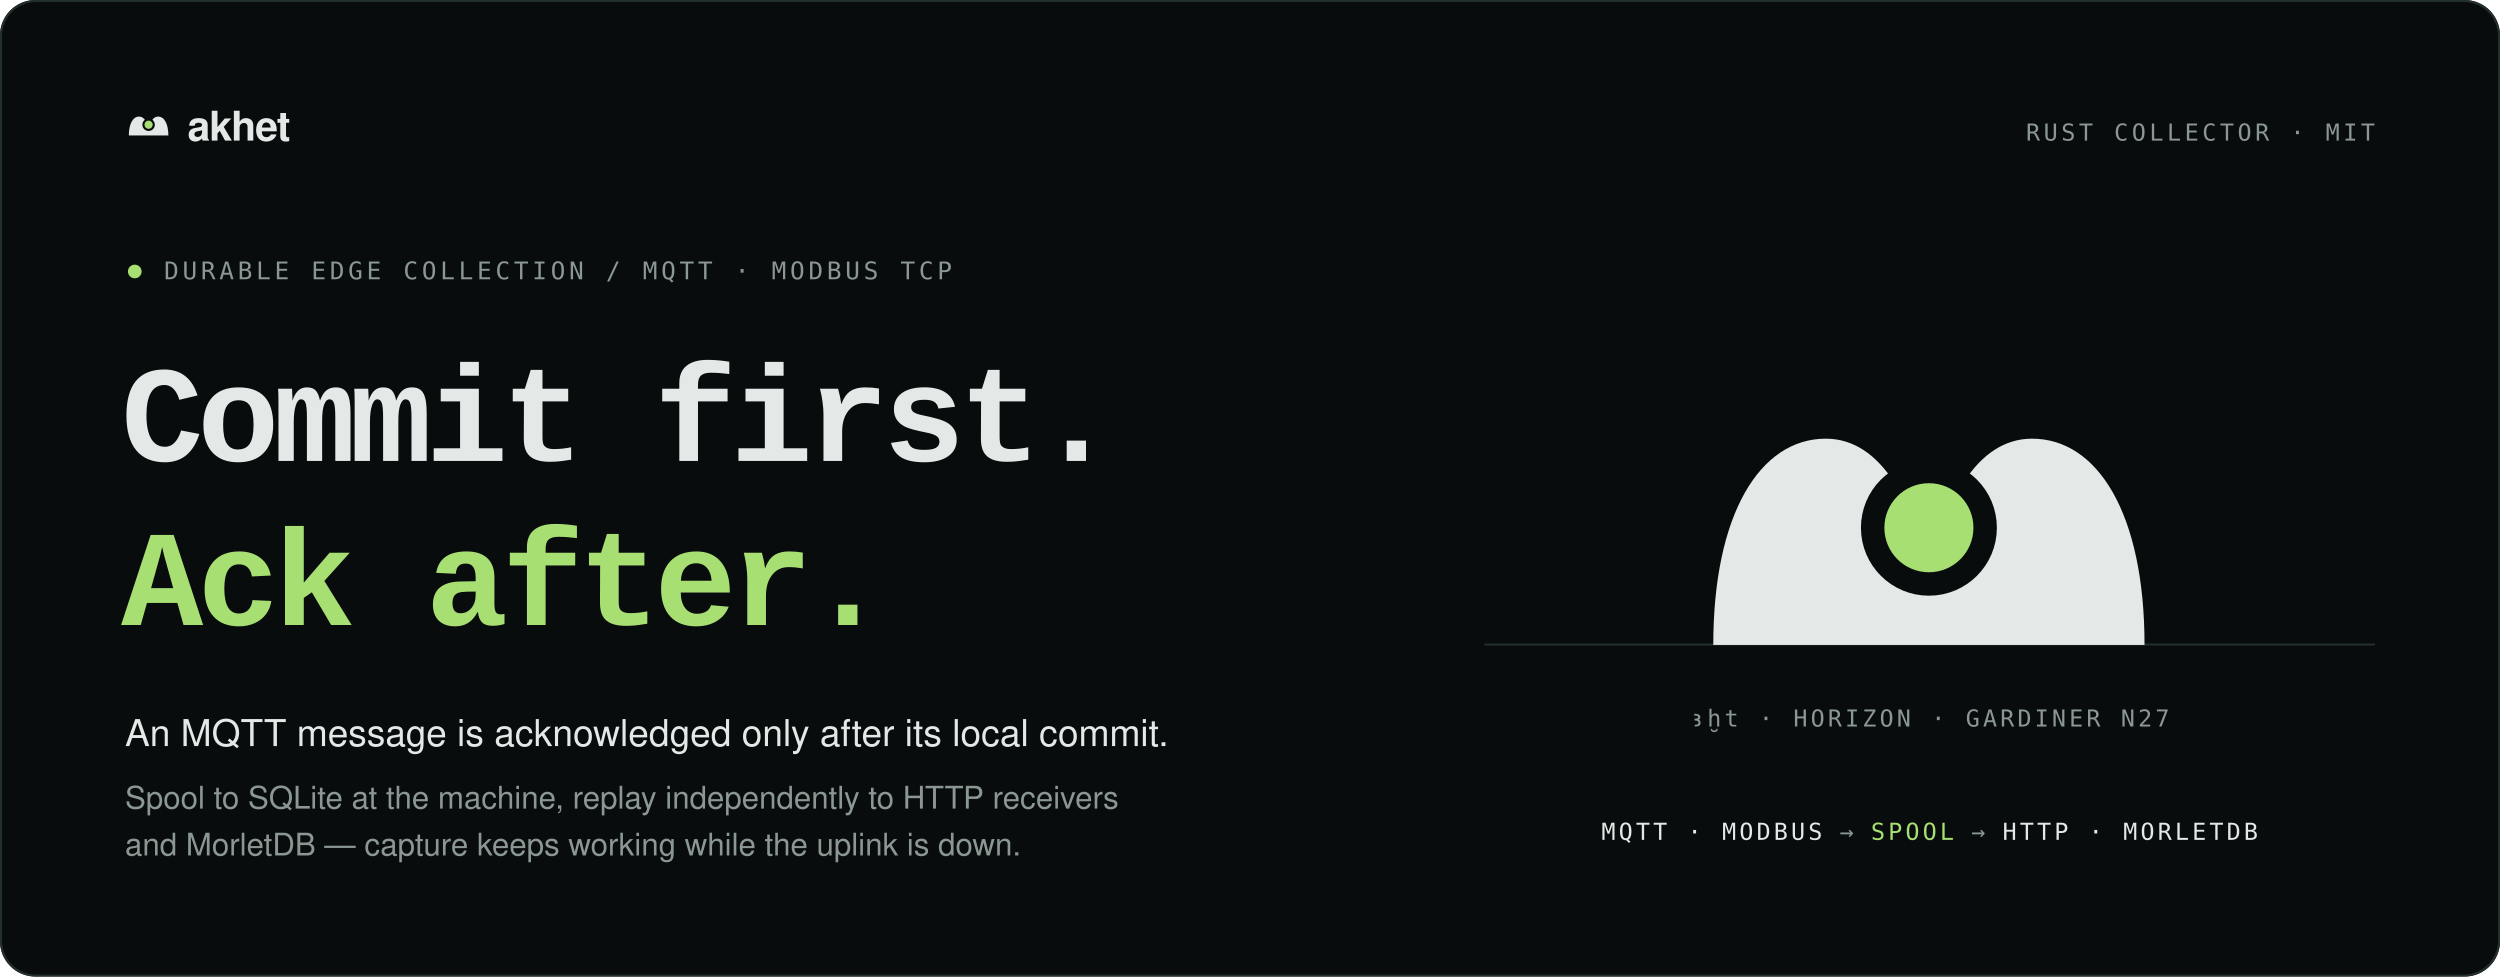
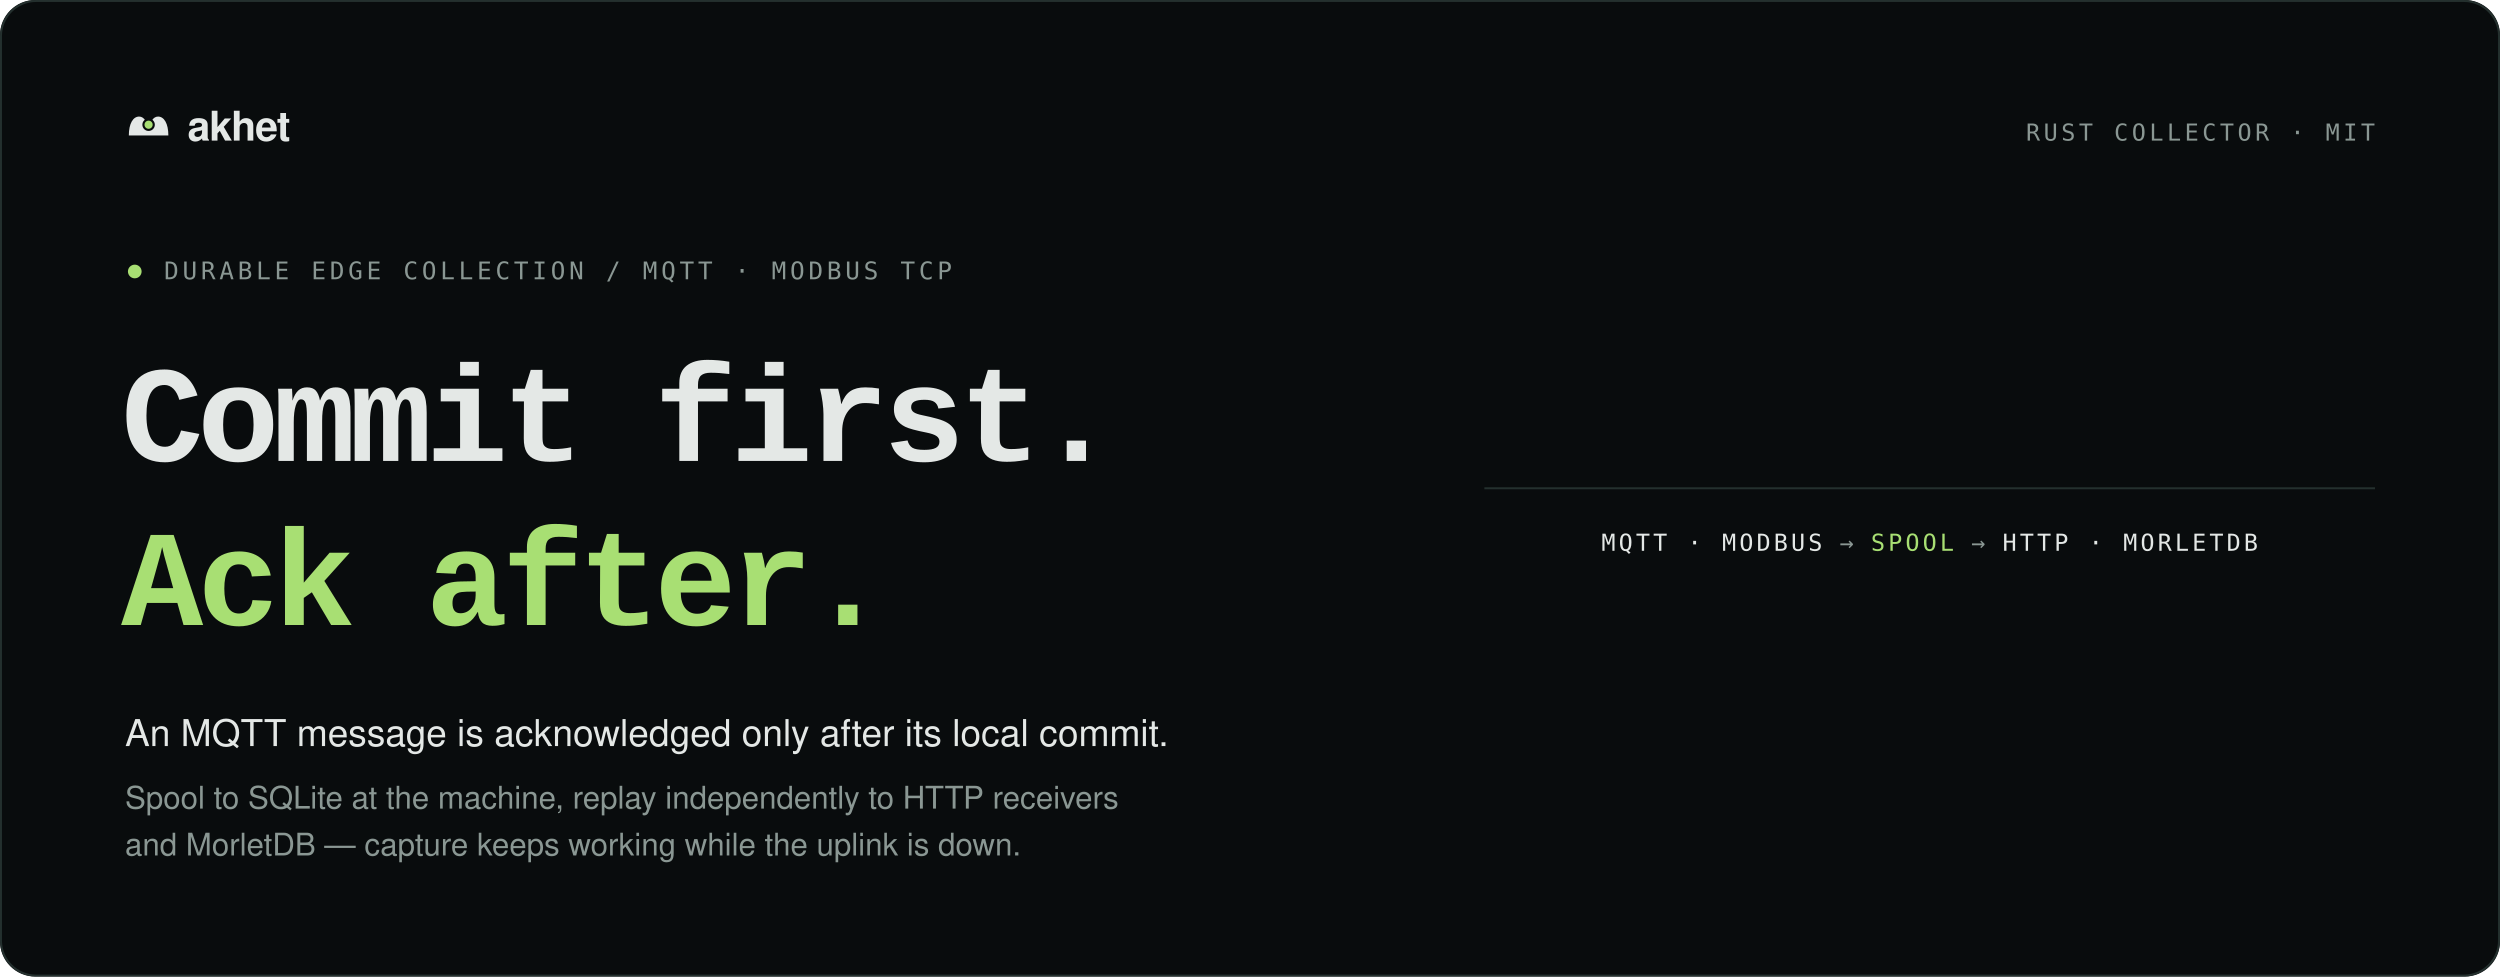
<svg xmlns="http://www.w3.org/2000/svg" width="1280" height="500" viewBox="0 0 1280 500" role="img" aria-labelledby="t d">
  <rect width="1280" height="500" rx="18" fill="#090c0d" />
  <rect x="0.5" y="0.5" width="1279" height="499" rx="18" fill="none" stroke="#24302e" />
  <g font-family="system-ui, -apple-system, 'Segoe UI', Helvetica, Arial, sans-serif">
    <g transform="translate(62,50) scale(0.22)">
      <path d="M18 88C18 60 28 44 42 44C54 44 61 58 64 74C67 58 74 44 86 44C100 44 110 60 110 88Z" fill="#e4e8e6" />
      <circle cx="64" cy="63" r="12" fill="#a8df73" stroke="#090c0d" stroke-width="5" />
    </g>
    <text x="96" y="72" font-size="21" font-weight="650" fill="#e4e8e6" letter-spacing="-0.5">akhet</text>
    <text x="1216" y="72" font-family="ui-monospace, SFMono-Regular, Menlo, Consolas, monospace" font-size="12" fill="#8a9793" letter-spacing="1.8" text-anchor="end">RUST COLLECTOR · MIT</text>
    <circle cx="69" cy="139" r="3.5" fill="#a8df73" />
    <text x="84" y="143" font-family="ui-monospace, SFMono-Regular, Menlo, Consolas, monospace" font-size="12.5" fill="#8a9793" letter-spacing="1.9">DURABLE EDGE COLLECTION / MQTT · MODBUS TCP</text>
    <text x="62" y="236" font-family="ui-monospace, SFMono-Regular, Menlo, Consolas, 'Liberation Mono', monospace" font-size="70" font-weight="600" fill="#e4e8e6" letter-spacing="-3">Commit first.</text>
    <text x="62" y="320" font-family="ui-monospace, SFMono-Regular, Menlo, Consolas, 'Liberation Mono', monospace" font-size="70" font-weight="600" fill="#a8df73" letter-spacing="-3">Ack after.</text>
    <text x="64" y="382" font-size="19" fill="#e4e8e6">An MQTT message is acknowledged only after its local commit.</text>
    <text x="64" y="414" font-size="16" fill="#8a9793">Spool to SQLite at the machine, replay independently to HTTP receivers</text>
    <text x="64" y="438" font-size="16" fill="#8a9793">and MorletDB — capture keeps working while the uplink is down.</text>
  </g>
-   <g>
-     <line x1="760" y1="330" x2="1216" y2="330" stroke="#24302e" />
-     <g transform="translate(834,119) scale(2.4)">
-       <path d="M18 88C18 60 28 44 42 44C54 44 61 58 64 74C67 58 74 44 86 44C100 44 110 60 110 88Z" fill="#e4e8e6" />
-       <circle cx="64" cy="63" r="12" fill="#a8df73" stroke="#090c0d" stroke-width="5" />
-     </g>
-     <g font-family="ui-monospace, SFMono-Regular, Menlo, Consolas, monospace" font-size="12" letter-spacing="1.6" fill="#8a9793" text-anchor="middle">
-       <text x="988" y="372">ꜣḫt · HORIZON · GARDINER N27</text>
-       <text x="988" y="430">
-         <tspan fill="#e4e8e6">MQTT · MODBUS</tspan>  →  <tspan fill="#a8df73">SPOOL</tspan>  →  <tspan fill="#e4e8e6">HTTP · MORLETDB</tspan>
-       </text>
-     </g>
+   <g font-family="ui-monospace, SFMono-Regular, Menlo, Consolas, monospace" font-size="12" letter-spacing="1.6" fill="#8a9793" text-anchor="middle">
+     <line x1="760" y1="250" x2="1216" y2="250" stroke="#24302e" />
+     <text x="988" y="282">
+       <tspan fill="#e4e8e6">MQTT · MODBUS</tspan>  →  <tspan fill="#a8df73">SPOOL</tspan>  →  <tspan fill="#e4e8e6">HTTP · MORLETDB</tspan>
+     </text>
  </g>
</svg>
